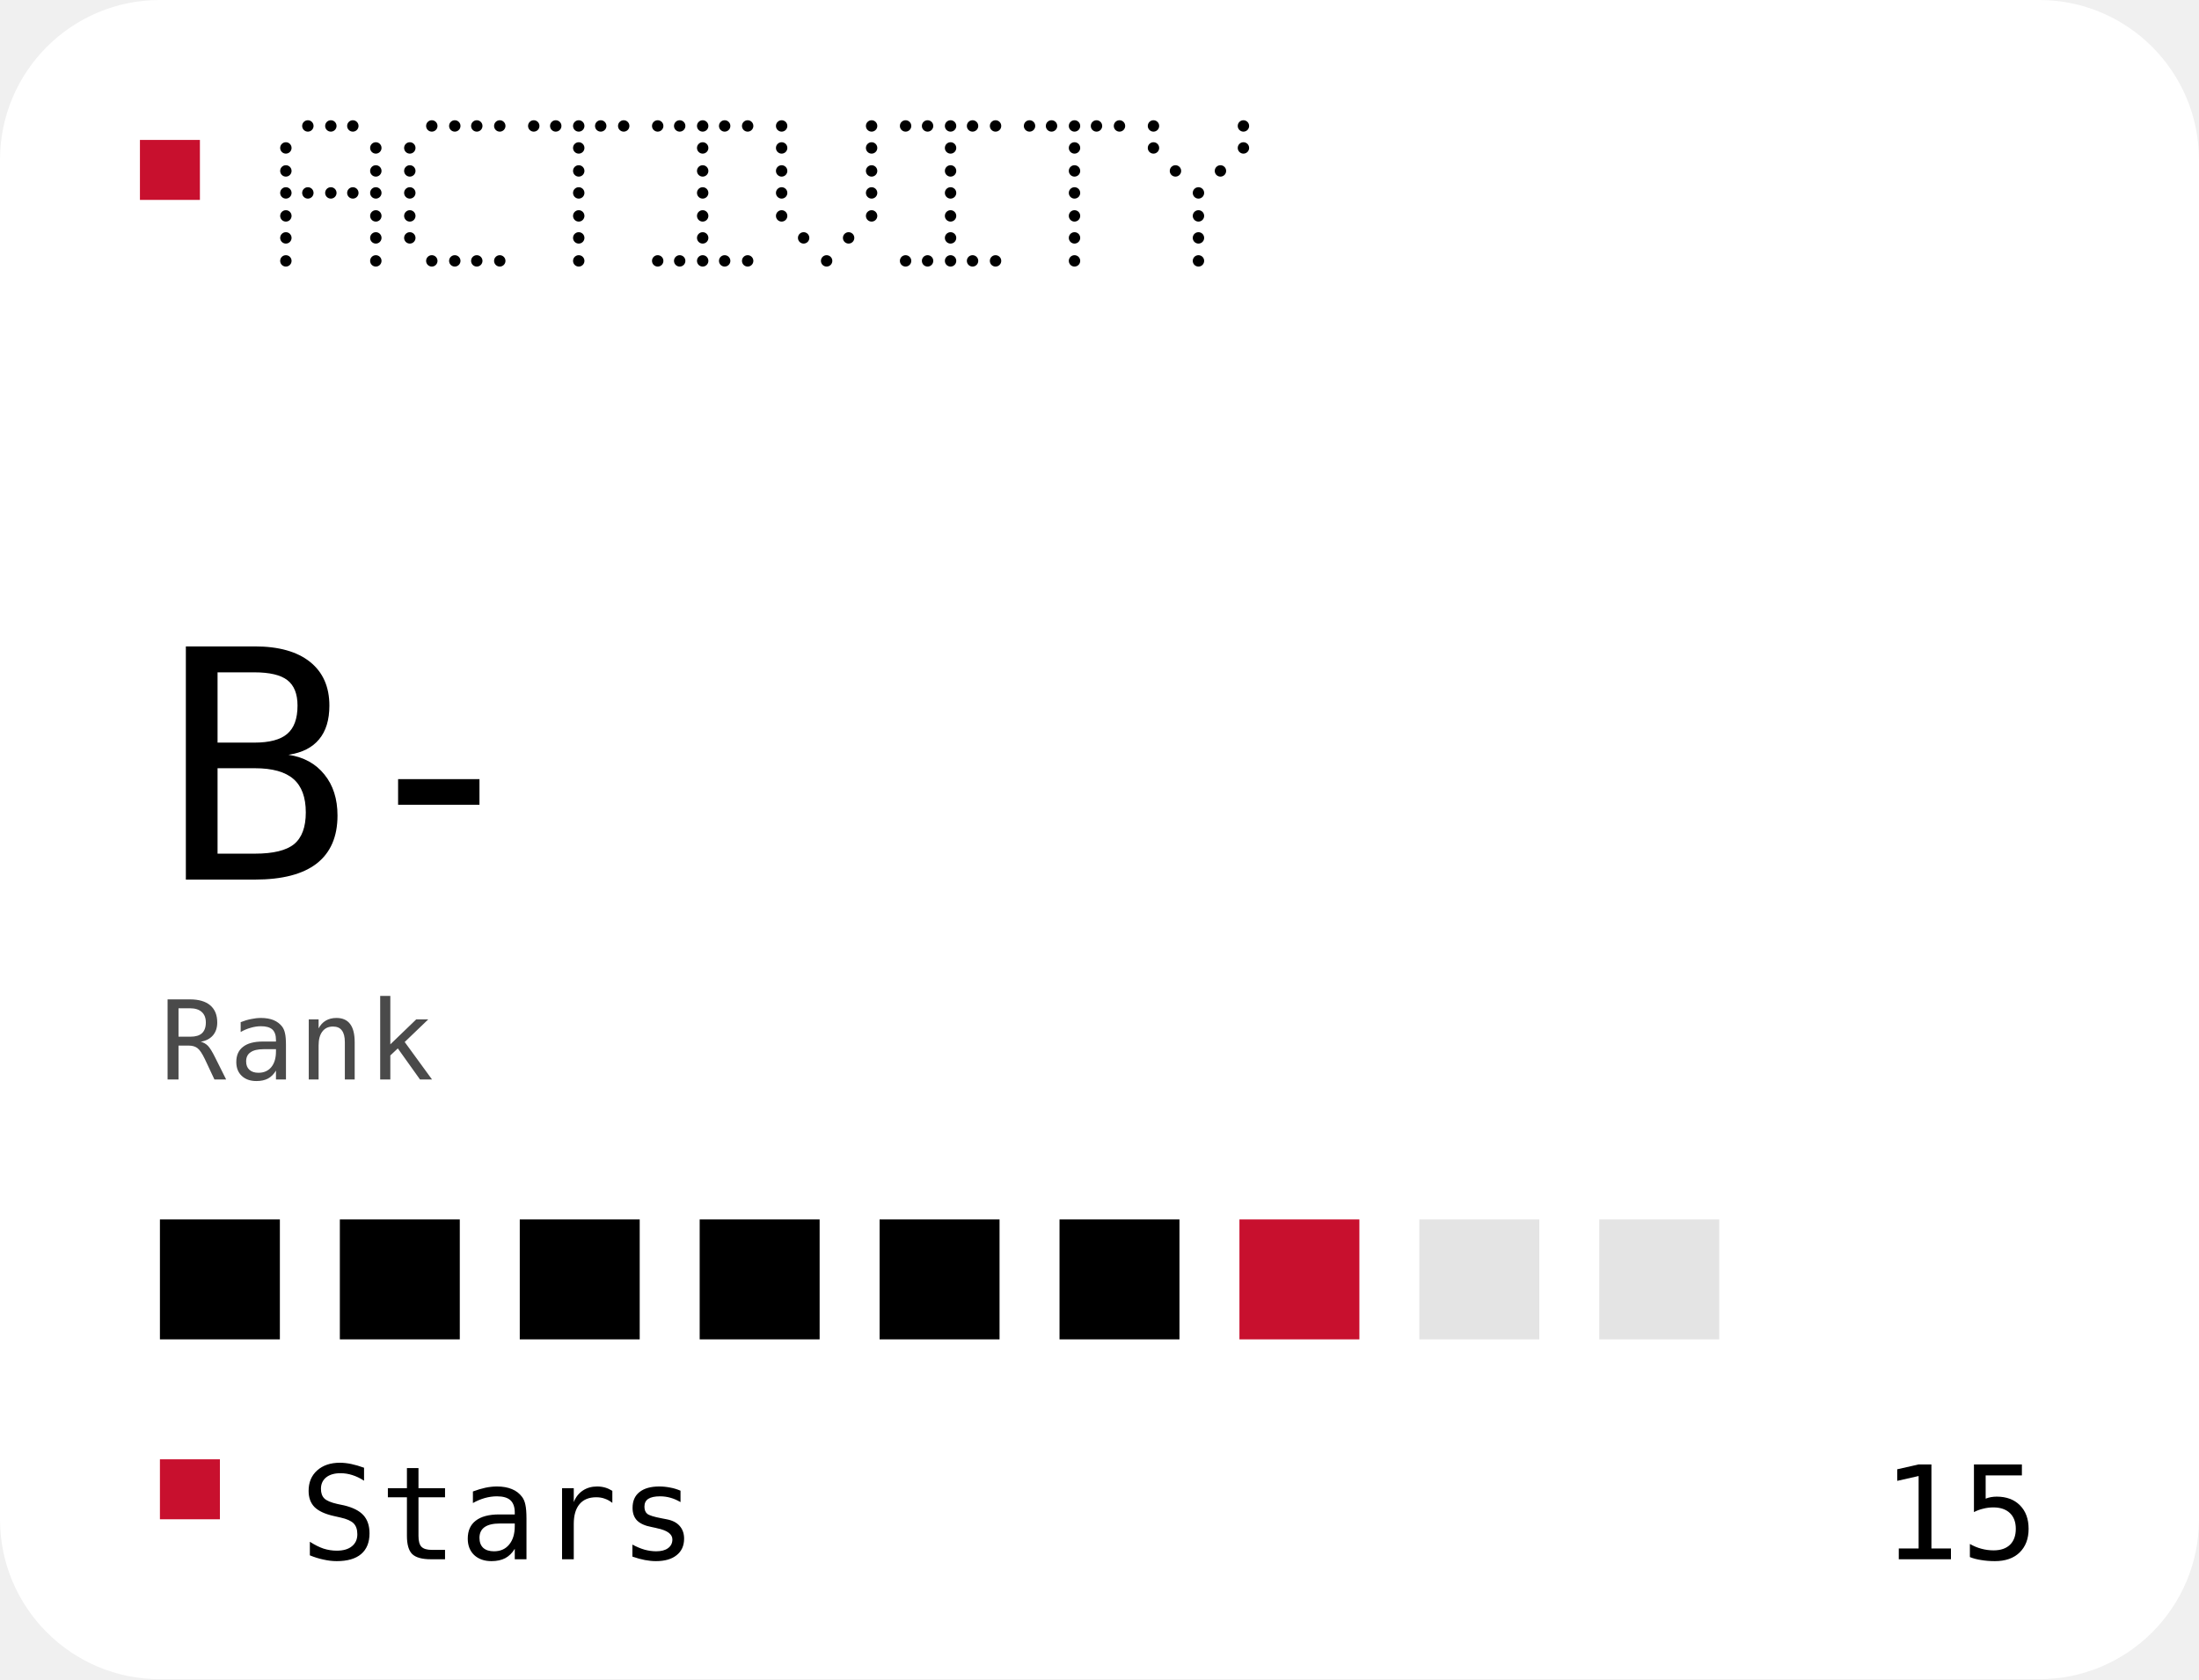
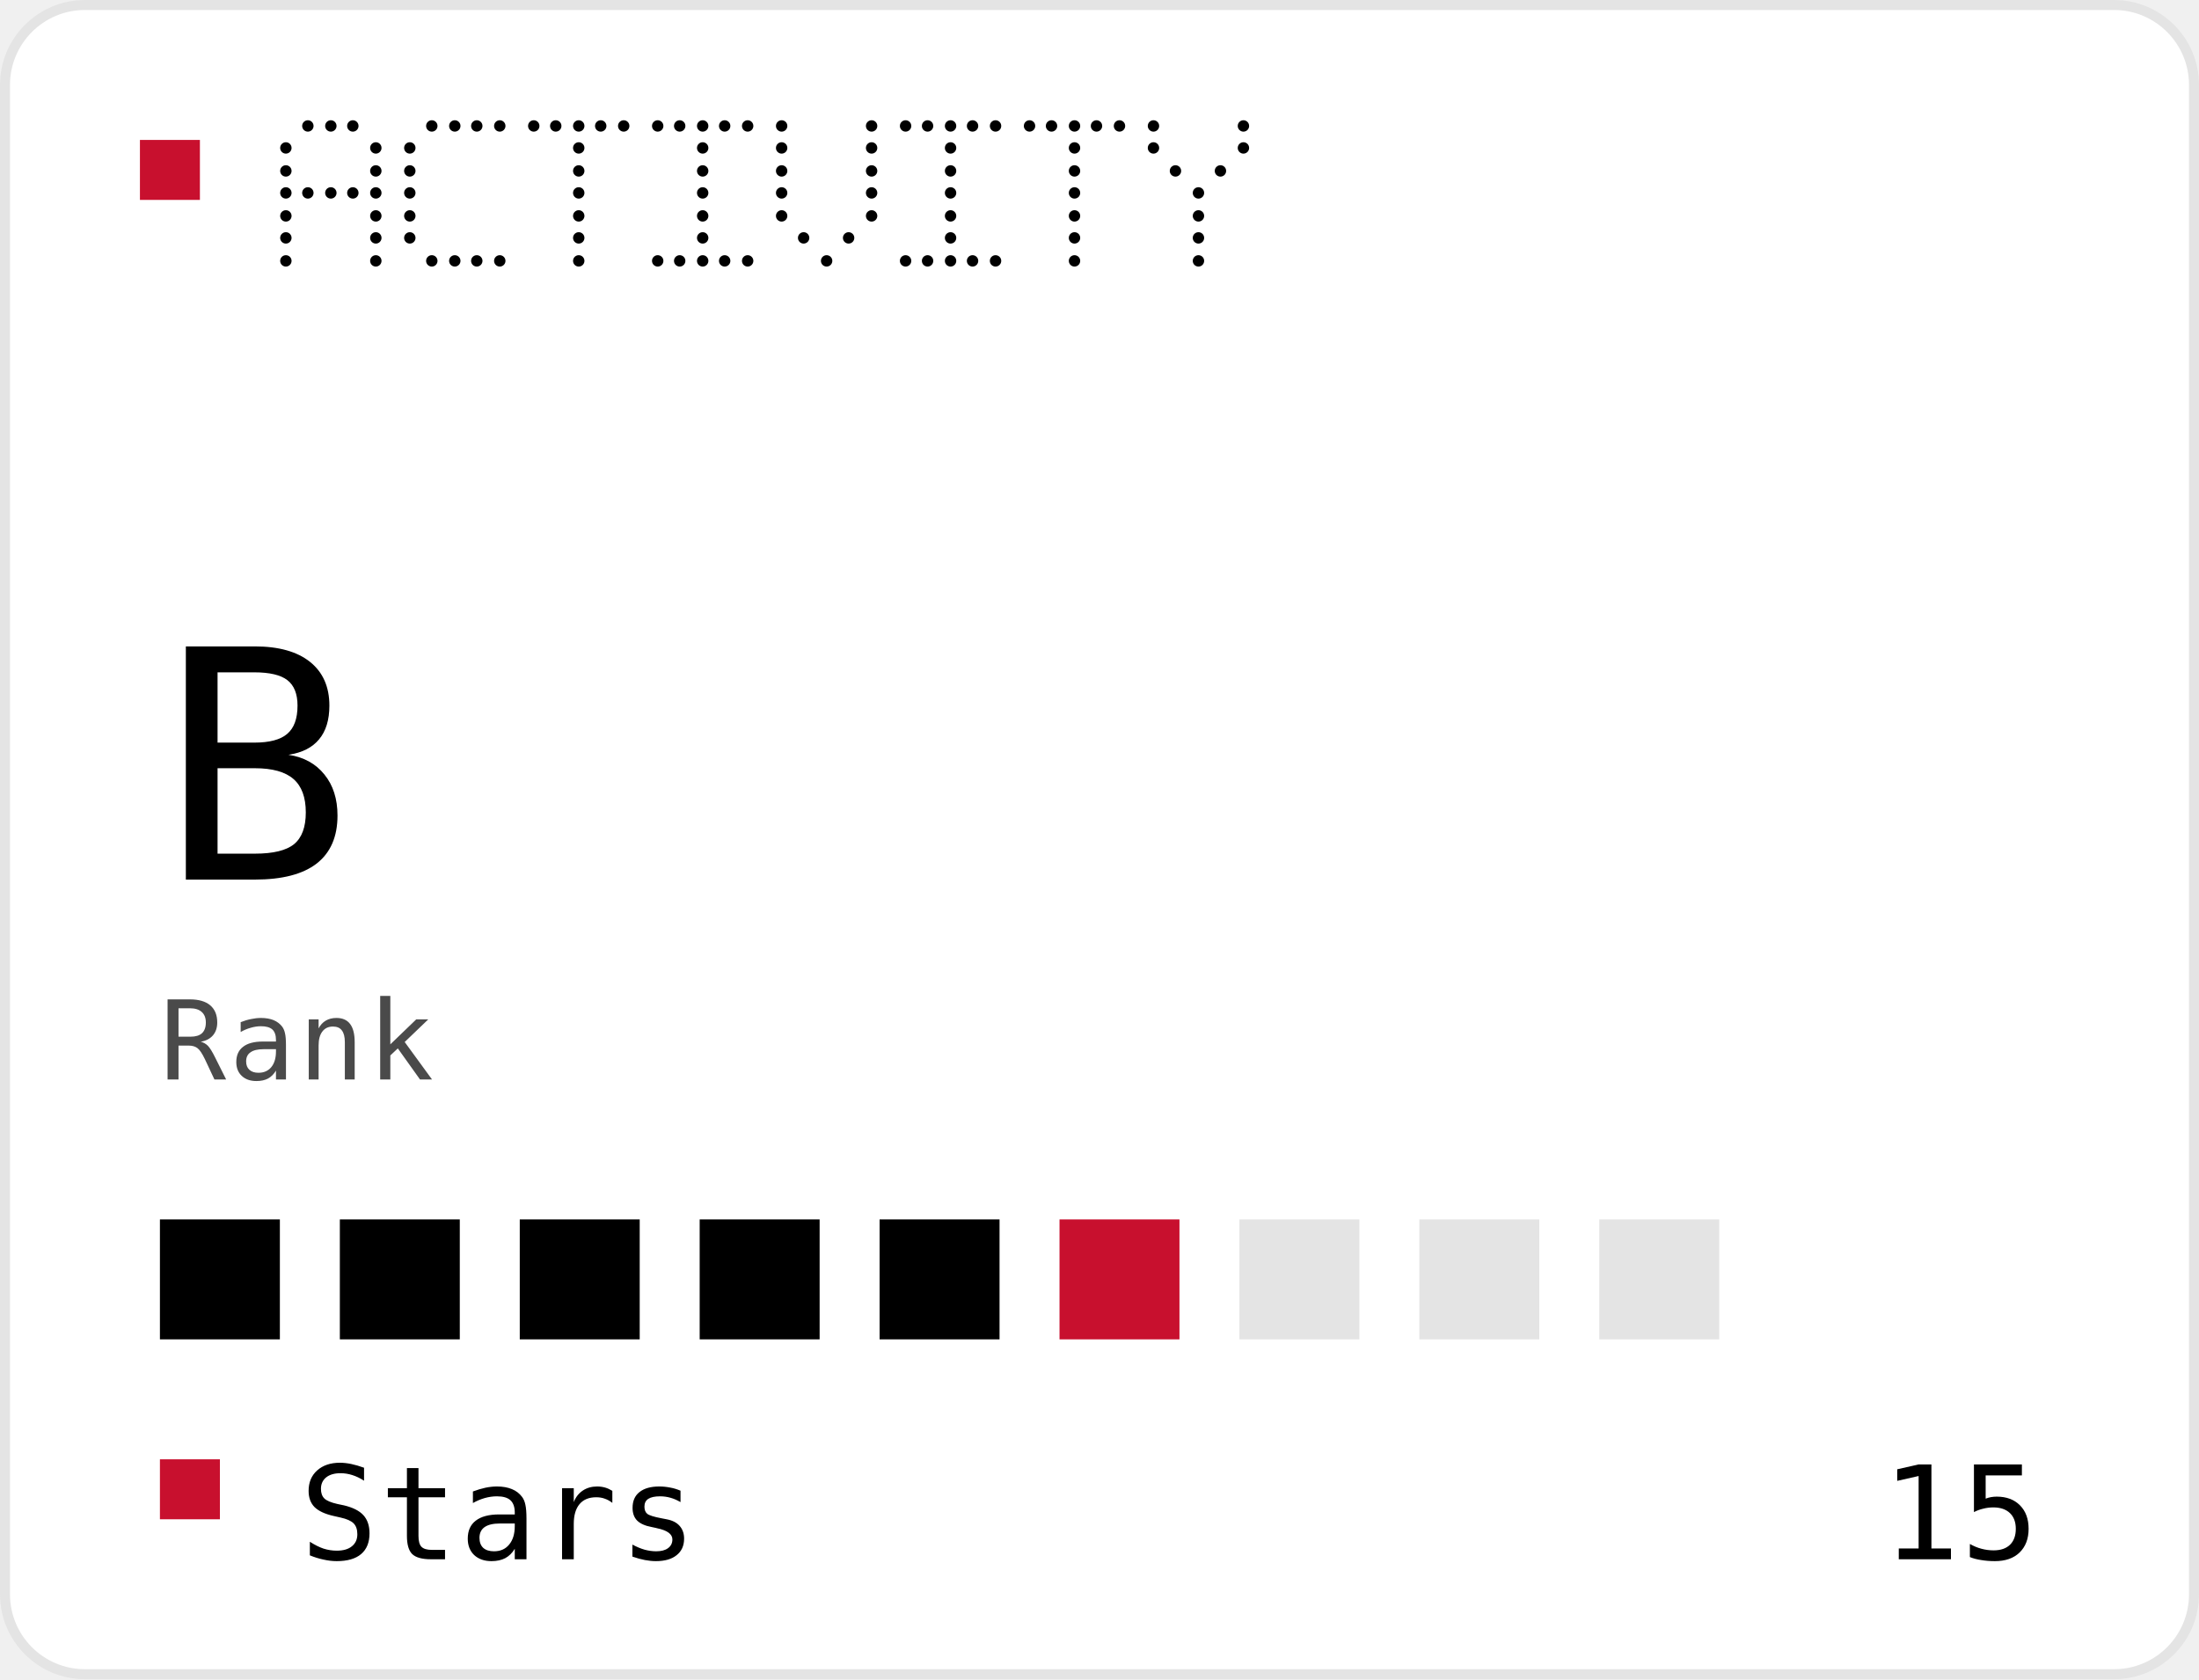
<svg xmlns="http://www.w3.org/2000/svg" width="220" height="168" viewBox="0 0 220 168" role="img">
-   <rect width="220" height="168" rx="16" fill="#FFFFFF" />
+   <rect x="0.5" y="0.5" width="219" height="167" rx="8" fill="#FFFFFF" stroke="#E4E4E4" />
  <rect x="14" y="14" width="6" height="6" fill="#C8102E" />
  <circle cx="30.8" cy="12.6" r="0.57" fill="#000000" />
  <circle cx="33.1" cy="12.6" r="0.57" fill="#000000" />
  <circle cx="35.3" cy="12.6" r="0.57" fill="#000000" />
  <circle cx="28.6" cy="14.8" r="0.57" fill="#000000" />
  <circle cx="37.6" cy="14.8" r="0.57" fill="#000000" />
  <circle cx="28.6" cy="17.1" r="0.57" fill="#000000" />
  <circle cx="37.6" cy="17.1" r="0.57" fill="#000000" />
  <circle cx="28.6" cy="19.3" r="0.57" fill="#000000" />
  <circle cx="30.8" cy="19.3" r="0.57" fill="#000000" />
  <circle cx="33.1" cy="19.3" r="0.57" fill="#000000" />
  <circle cx="35.3" cy="19.3" r="0.57" fill="#000000" />
  <circle cx="37.6" cy="19.3" r="0.57" fill="#000000" />
  <circle cx="28.6" cy="21.6" r="0.57" fill="#000000" />
  <circle cx="37.6" cy="21.6" r="0.57" fill="#000000" />
  <circle cx="28.6" cy="23.8" r="0.57" fill="#000000" />
  <circle cx="37.6" cy="23.8" r="0.57" fill="#000000" />
  <circle cx="28.6" cy="26.1" r="0.57" fill="#000000" />
  <circle cx="37.6" cy="26.1" r="0.57" fill="#000000" />
  <circle cx="43.2" cy="12.6" r="0.57" fill="#000000" />
  <circle cx="45.5" cy="12.6" r="0.57" fill="#000000" />
  <circle cx="47.7" cy="12.6" r="0.57" fill="#000000" />
  <circle cx="50.0" cy="12.6" r="0.57" fill="#000000" />
  <circle cx="41.0" cy="14.8" r="0.57" fill="#000000" />
  <circle cx="41.0" cy="17.1" r="0.57" fill="#000000" />
  <circle cx="41.0" cy="19.3" r="0.57" fill="#000000" />
  <circle cx="41.0" cy="21.6" r="0.57" fill="#000000" />
  <circle cx="41.0" cy="23.8" r="0.57" fill="#000000" />
  <circle cx="43.2" cy="26.1" r="0.57" fill="#000000" />
  <circle cx="45.5" cy="26.1" r="0.57" fill="#000000" />
  <circle cx="47.7" cy="26.1" r="0.57" fill="#000000" />
  <circle cx="50.0" cy="26.1" r="0.57" fill="#000000" />
  <circle cx="53.4" cy="12.6" r="0.57" fill="#000000" />
  <circle cx="55.6" cy="12.6" r="0.57" fill="#000000" />
  <circle cx="57.9" cy="12.6" r="0.57" fill="#000000" />
  <circle cx="60.1" cy="12.6" r="0.57" fill="#000000" />
  <circle cx="62.4" cy="12.6" r="0.57" fill="#000000" />
  <circle cx="57.9" cy="14.8" r="0.57" fill="#000000" />
  <circle cx="57.9" cy="17.1" r="0.57" fill="#000000" />
  <circle cx="57.9" cy="19.3" r="0.57" fill="#000000" />
  <circle cx="57.9" cy="21.6" r="0.57" fill="#000000" />
  <circle cx="57.9" cy="23.8" r="0.57" fill="#000000" />
  <circle cx="57.9" cy="26.1" r="0.57" fill="#000000" />
  <circle cx="65.8" cy="12.6" r="0.57" fill="#000000" />
  <circle cx="68.0" cy="12.6" r="0.57" fill="#000000" />
  <circle cx="70.3" cy="12.6" r="0.57" fill="#000000" />
  <circle cx="72.5" cy="12.6" r="0.57" fill="#000000" />
  <circle cx="74.8" cy="12.6" r="0.57" fill="#000000" />
  <circle cx="70.3" cy="14.8" r="0.57" fill="#000000" />
  <circle cx="70.3" cy="17.1" r="0.57" fill="#000000" />
  <circle cx="70.3" cy="19.3" r="0.57" fill="#000000" />
  <circle cx="70.3" cy="21.6" r="0.57" fill="#000000" />
  <circle cx="70.3" cy="23.8" r="0.57" fill="#000000" />
  <circle cx="65.8" cy="26.1" r="0.57" fill="#000000" />
  <circle cx="68.0" cy="26.1" r="0.57" fill="#000000" />
  <circle cx="70.3" cy="26.1" r="0.57" fill="#000000" />
  <circle cx="72.5" cy="26.1" r="0.57" fill="#000000" />
  <circle cx="74.8" cy="26.1" r="0.57" fill="#000000" />
  <circle cx="78.2" cy="12.6" r="0.57" fill="#000000" />
  <circle cx="87.2" cy="12.6" r="0.57" fill="#000000" />
  <circle cx="78.2" cy="14.8" r="0.57" fill="#000000" />
  <circle cx="87.2" cy="14.8" r="0.57" fill="#000000" />
  <circle cx="78.2" cy="17.1" r="0.57" fill="#000000" />
  <circle cx="87.2" cy="17.1" r="0.57" fill="#000000" />
  <circle cx="78.2" cy="19.3" r="0.57" fill="#000000" />
  <circle cx="87.2" cy="19.3" r="0.57" fill="#000000" />
  <circle cx="78.2" cy="21.6" r="0.57" fill="#000000" />
  <circle cx="87.2" cy="21.6" r="0.57" fill="#000000" />
  <circle cx="80.4" cy="23.8" r="0.57" fill="#000000" />
  <circle cx="84.9" cy="23.8" r="0.57" fill="#000000" />
  <circle cx="82.7" cy="26.1" r="0.57" fill="#000000" />
  <circle cx="90.6" cy="12.6" r="0.57" fill="#000000" />
  <circle cx="92.8" cy="12.6" r="0.57" fill="#000000" />
  <circle cx="95.1" cy="12.6" r="0.57" fill="#000000" />
  <circle cx="97.3" cy="12.6" r="0.57" fill="#000000" />
  <circle cx="99.6" cy="12.6" r="0.57" fill="#000000" />
  <circle cx="95.1" cy="14.8" r="0.57" fill="#000000" />
  <circle cx="95.1" cy="17.1" r="0.57" fill="#000000" />
  <circle cx="95.1" cy="19.3" r="0.57" fill="#000000" />
  <circle cx="95.1" cy="21.6" r="0.57" fill="#000000" />
  <circle cx="95.1" cy="23.8" r="0.57" fill="#000000" />
  <circle cx="90.6" cy="26.1" r="0.57" fill="#000000" />
  <circle cx="92.8" cy="26.1" r="0.57" fill="#000000" />
  <circle cx="95.1" cy="26.1" r="0.57" fill="#000000" />
  <circle cx="97.3" cy="26.1" r="0.57" fill="#000000" />
  <circle cx="99.6" cy="26.1" r="0.57" fill="#000000" />
  <circle cx="103.0" cy="12.6" r="0.57" fill="#000000" />
  <circle cx="105.2" cy="12.6" r="0.57" fill="#000000" />
  <circle cx="107.5" cy="12.6" r="0.57" fill="#000000" />
  <circle cx="109.7" cy="12.6" r="0.57" fill="#000000" />
  <circle cx="112.0" cy="12.6" r="0.57" fill="#000000" />
  <circle cx="107.5" cy="14.8" r="0.57" fill="#000000" />
  <circle cx="107.5" cy="17.1" r="0.57" fill="#000000" />
  <circle cx="107.5" cy="19.3" r="0.57" fill="#000000" />
  <circle cx="107.5" cy="21.6" r="0.57" fill="#000000" />
  <circle cx="107.5" cy="23.8" r="0.57" fill="#000000" />
  <circle cx="107.5" cy="26.1" r="0.57" fill="#000000" />
  <circle cx="115.4" cy="12.6" r="0.57" fill="#000000" />
  <circle cx="124.4" cy="12.6" r="0.57" fill="#000000" />
  <circle cx="115.4" cy="14.8" r="0.57" fill="#000000" />
  <circle cx="124.4" cy="14.8" r="0.57" fill="#000000" />
  <circle cx="117.6" cy="17.1" r="0.57" fill="#000000" />
  <circle cx="122.1" cy="17.1" r="0.57" fill="#000000" />
  <circle cx="119.9" cy="19.3" r="0.57" fill="#000000" />
  <circle cx="119.9" cy="21.6" r="0.57" fill="#000000" />
  <circle cx="119.9" cy="23.8" r="0.57" fill="#000000" />
  <circle cx="119.9" cy="26.1" r="0.57" fill="#000000" />
-   <text x="16" y="88" fill="#000000" text-anchor="start" font-family="ui-monospace, Geist Mono, monospace" font-size="32" letter-spacing="-1" dominant-baseline="auto">B-</text>
+   <text x="16" y="88" fill="#000000" text-anchor="start" font-family="ui-monospace, Geist Mono, monospace" font-size="32" letter-spacing="-1" dominant-baseline="auto">B</text>
  <text x="16" y="108" fill="#4A4A4A" text-anchor="start" font-family="ui-monospace, Geist Mono, monospace" font-size="11" letter-spacing="0.3" dominant-baseline="auto">Rank</text>
  <rect x="16.0" y="122.0" width="12" height="12" fill="#000000" />
  <rect x="34.0" y="122.0" width="12" height="12" fill="#000000" />
  <rect x="52.0" y="122.0" width="12" height="12" fill="#000000" />
  <rect x="70.0" y="122.0" width="12" height="12" fill="#000000" />
  <rect x="88.0" y="122.0" width="12" height="12" fill="#000000" />
-   <rect x="106.0" y="122.0" width="12" height="12" fill="#000000" />
-   <rect x="124.0" y="122.0" width="12" height="12" fill="#C8102E" />
+   <rect x="106.0" y="122.0" width="12" height="12" fill="#C8102E" />
+   <rect x="124.0" y="122.0" width="12" height="12" fill="#E4E4E4" />
  <rect x="142.0" y="122.0" width="12" height="12" fill="#E4E4E4" />
  <rect x="160.0" y="122.0" width="12" height="12" fill="#E4E4E4" />
  <rect x="16" y="146" width="6" height="6" fill="#C8102E" />
  <text x="30" y="156" fill="#000000" text-anchor="start" font-family="ui-monospace, Geist Mono, monospace" font-size="13" letter-spacing="0.15" dominant-baseline="auto">Stars</text>
  <text x="204" y="156" fill="#000000" text-anchor="end" font-family="ui-monospace, Geist Mono, monospace" font-size="13" letter-spacing="0.1" dominant-baseline="auto">15</text>
</svg>
